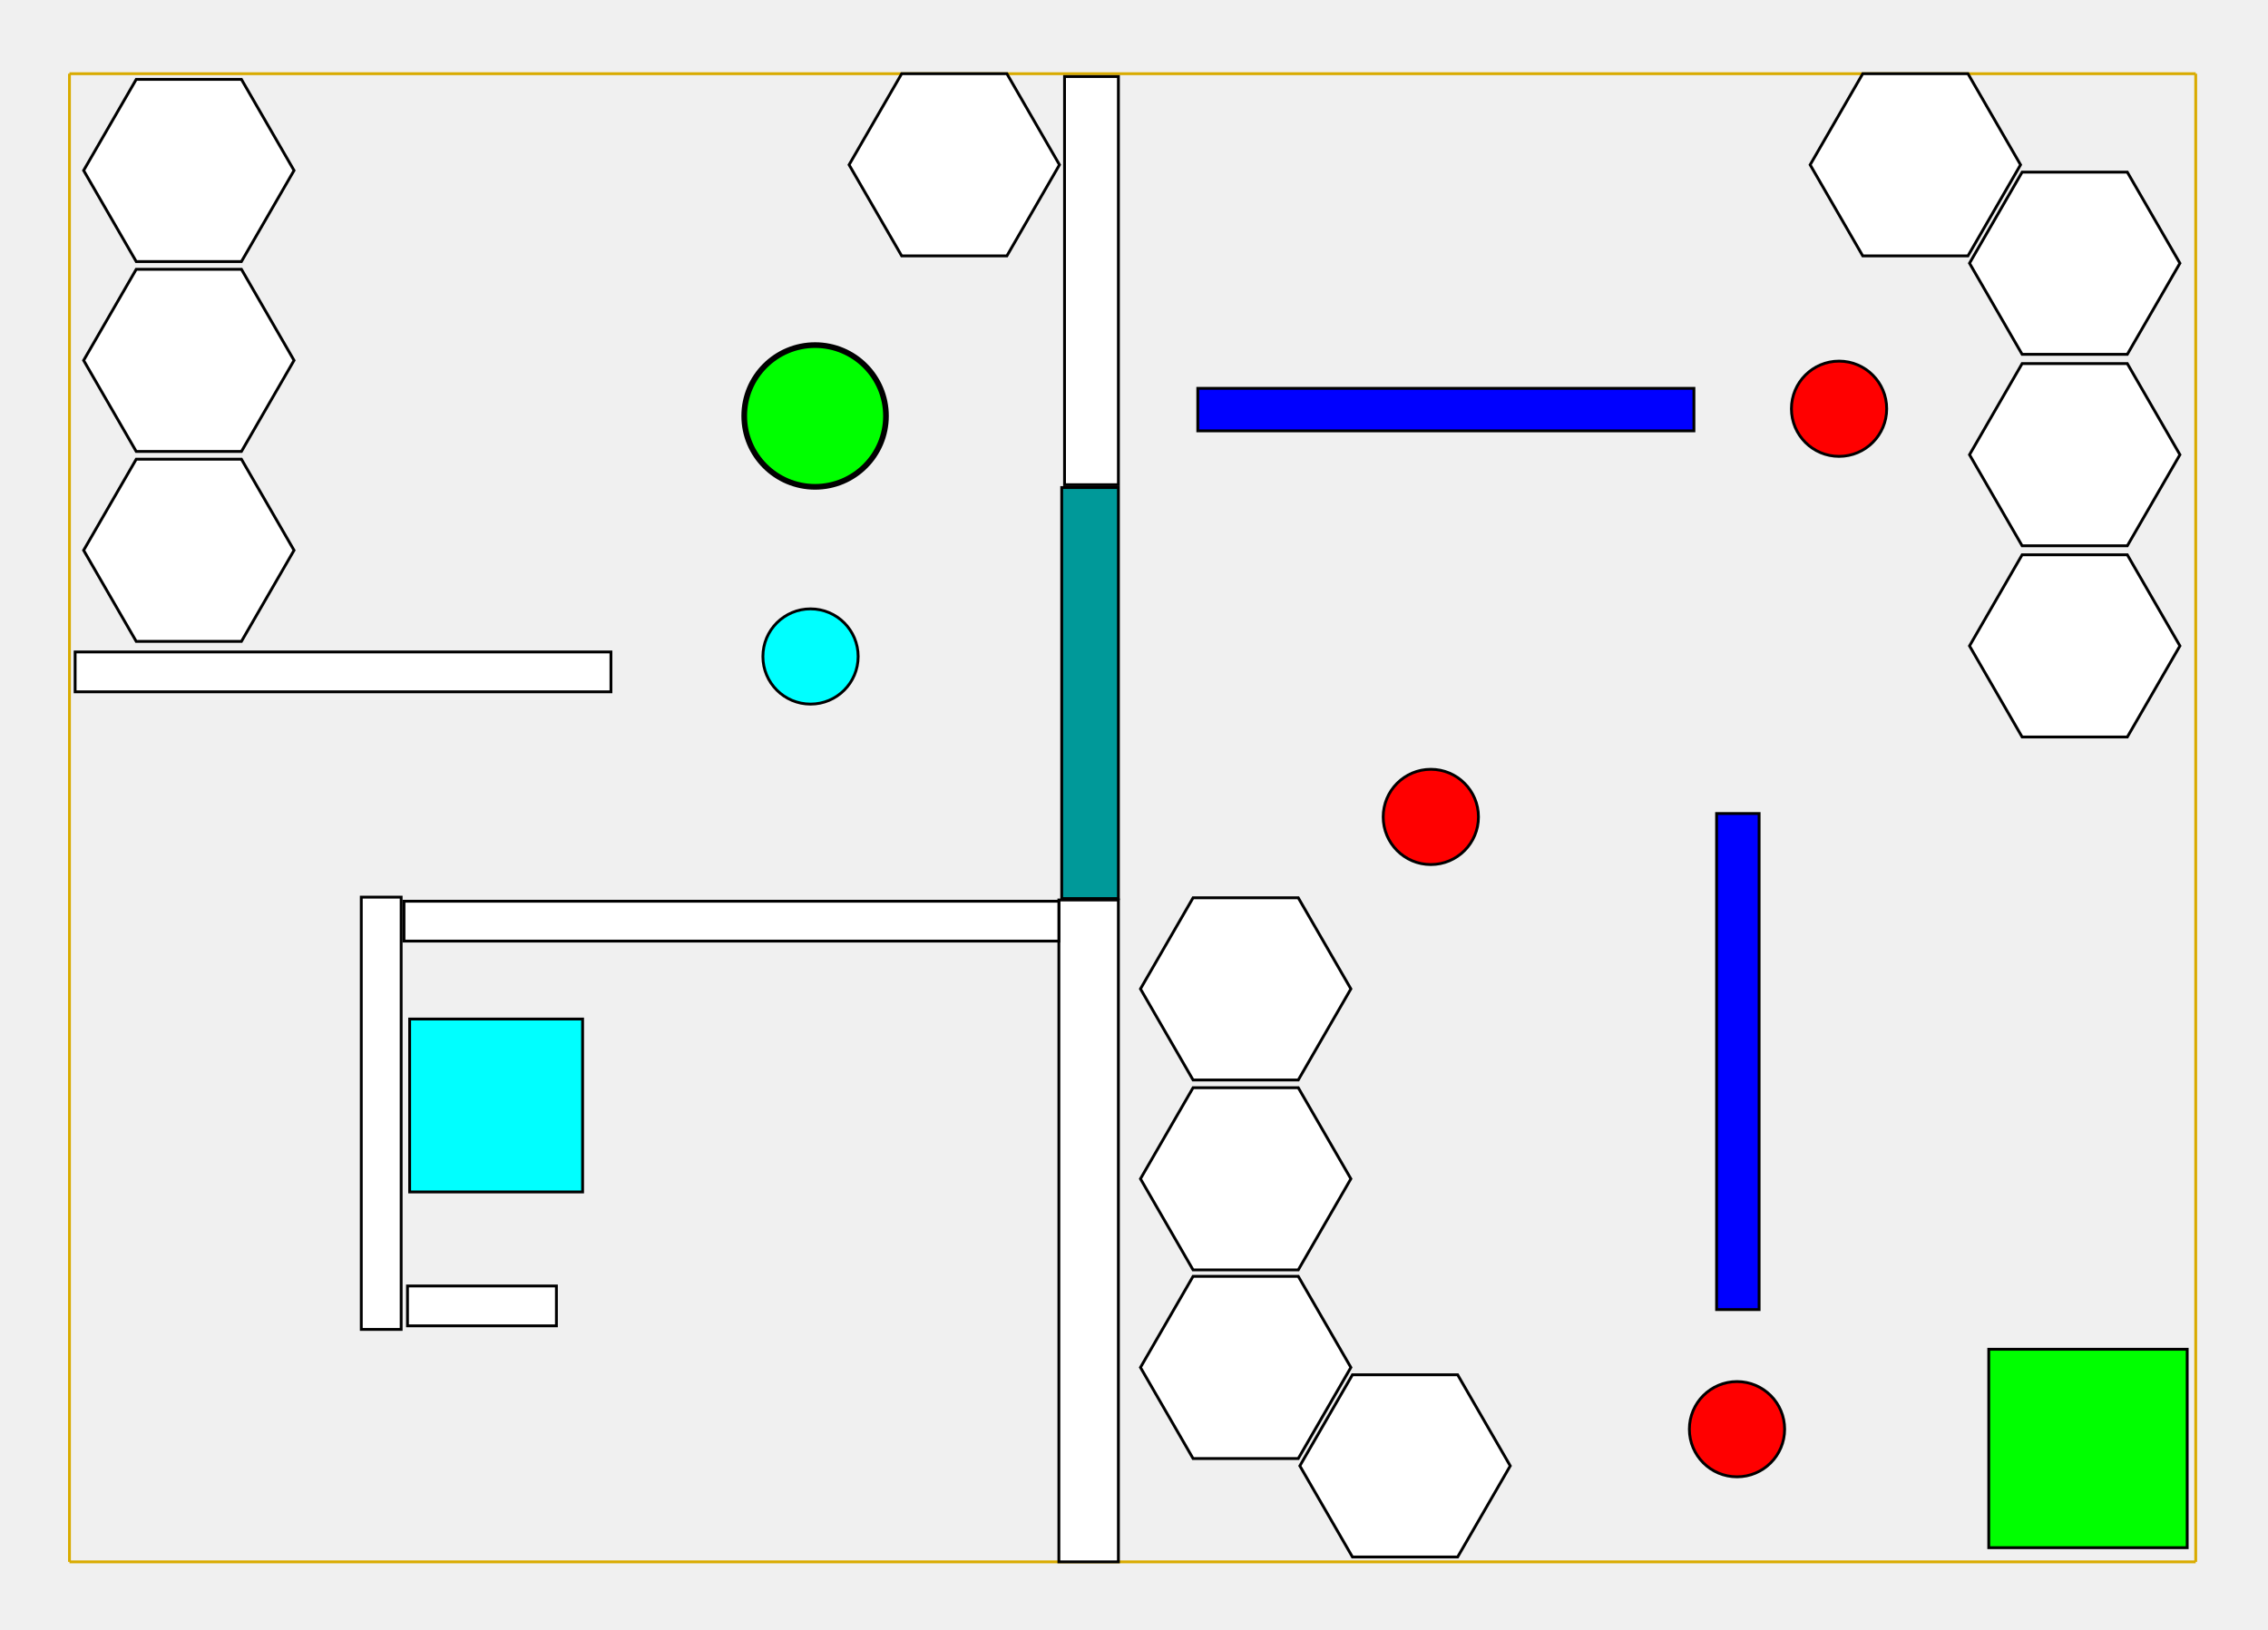
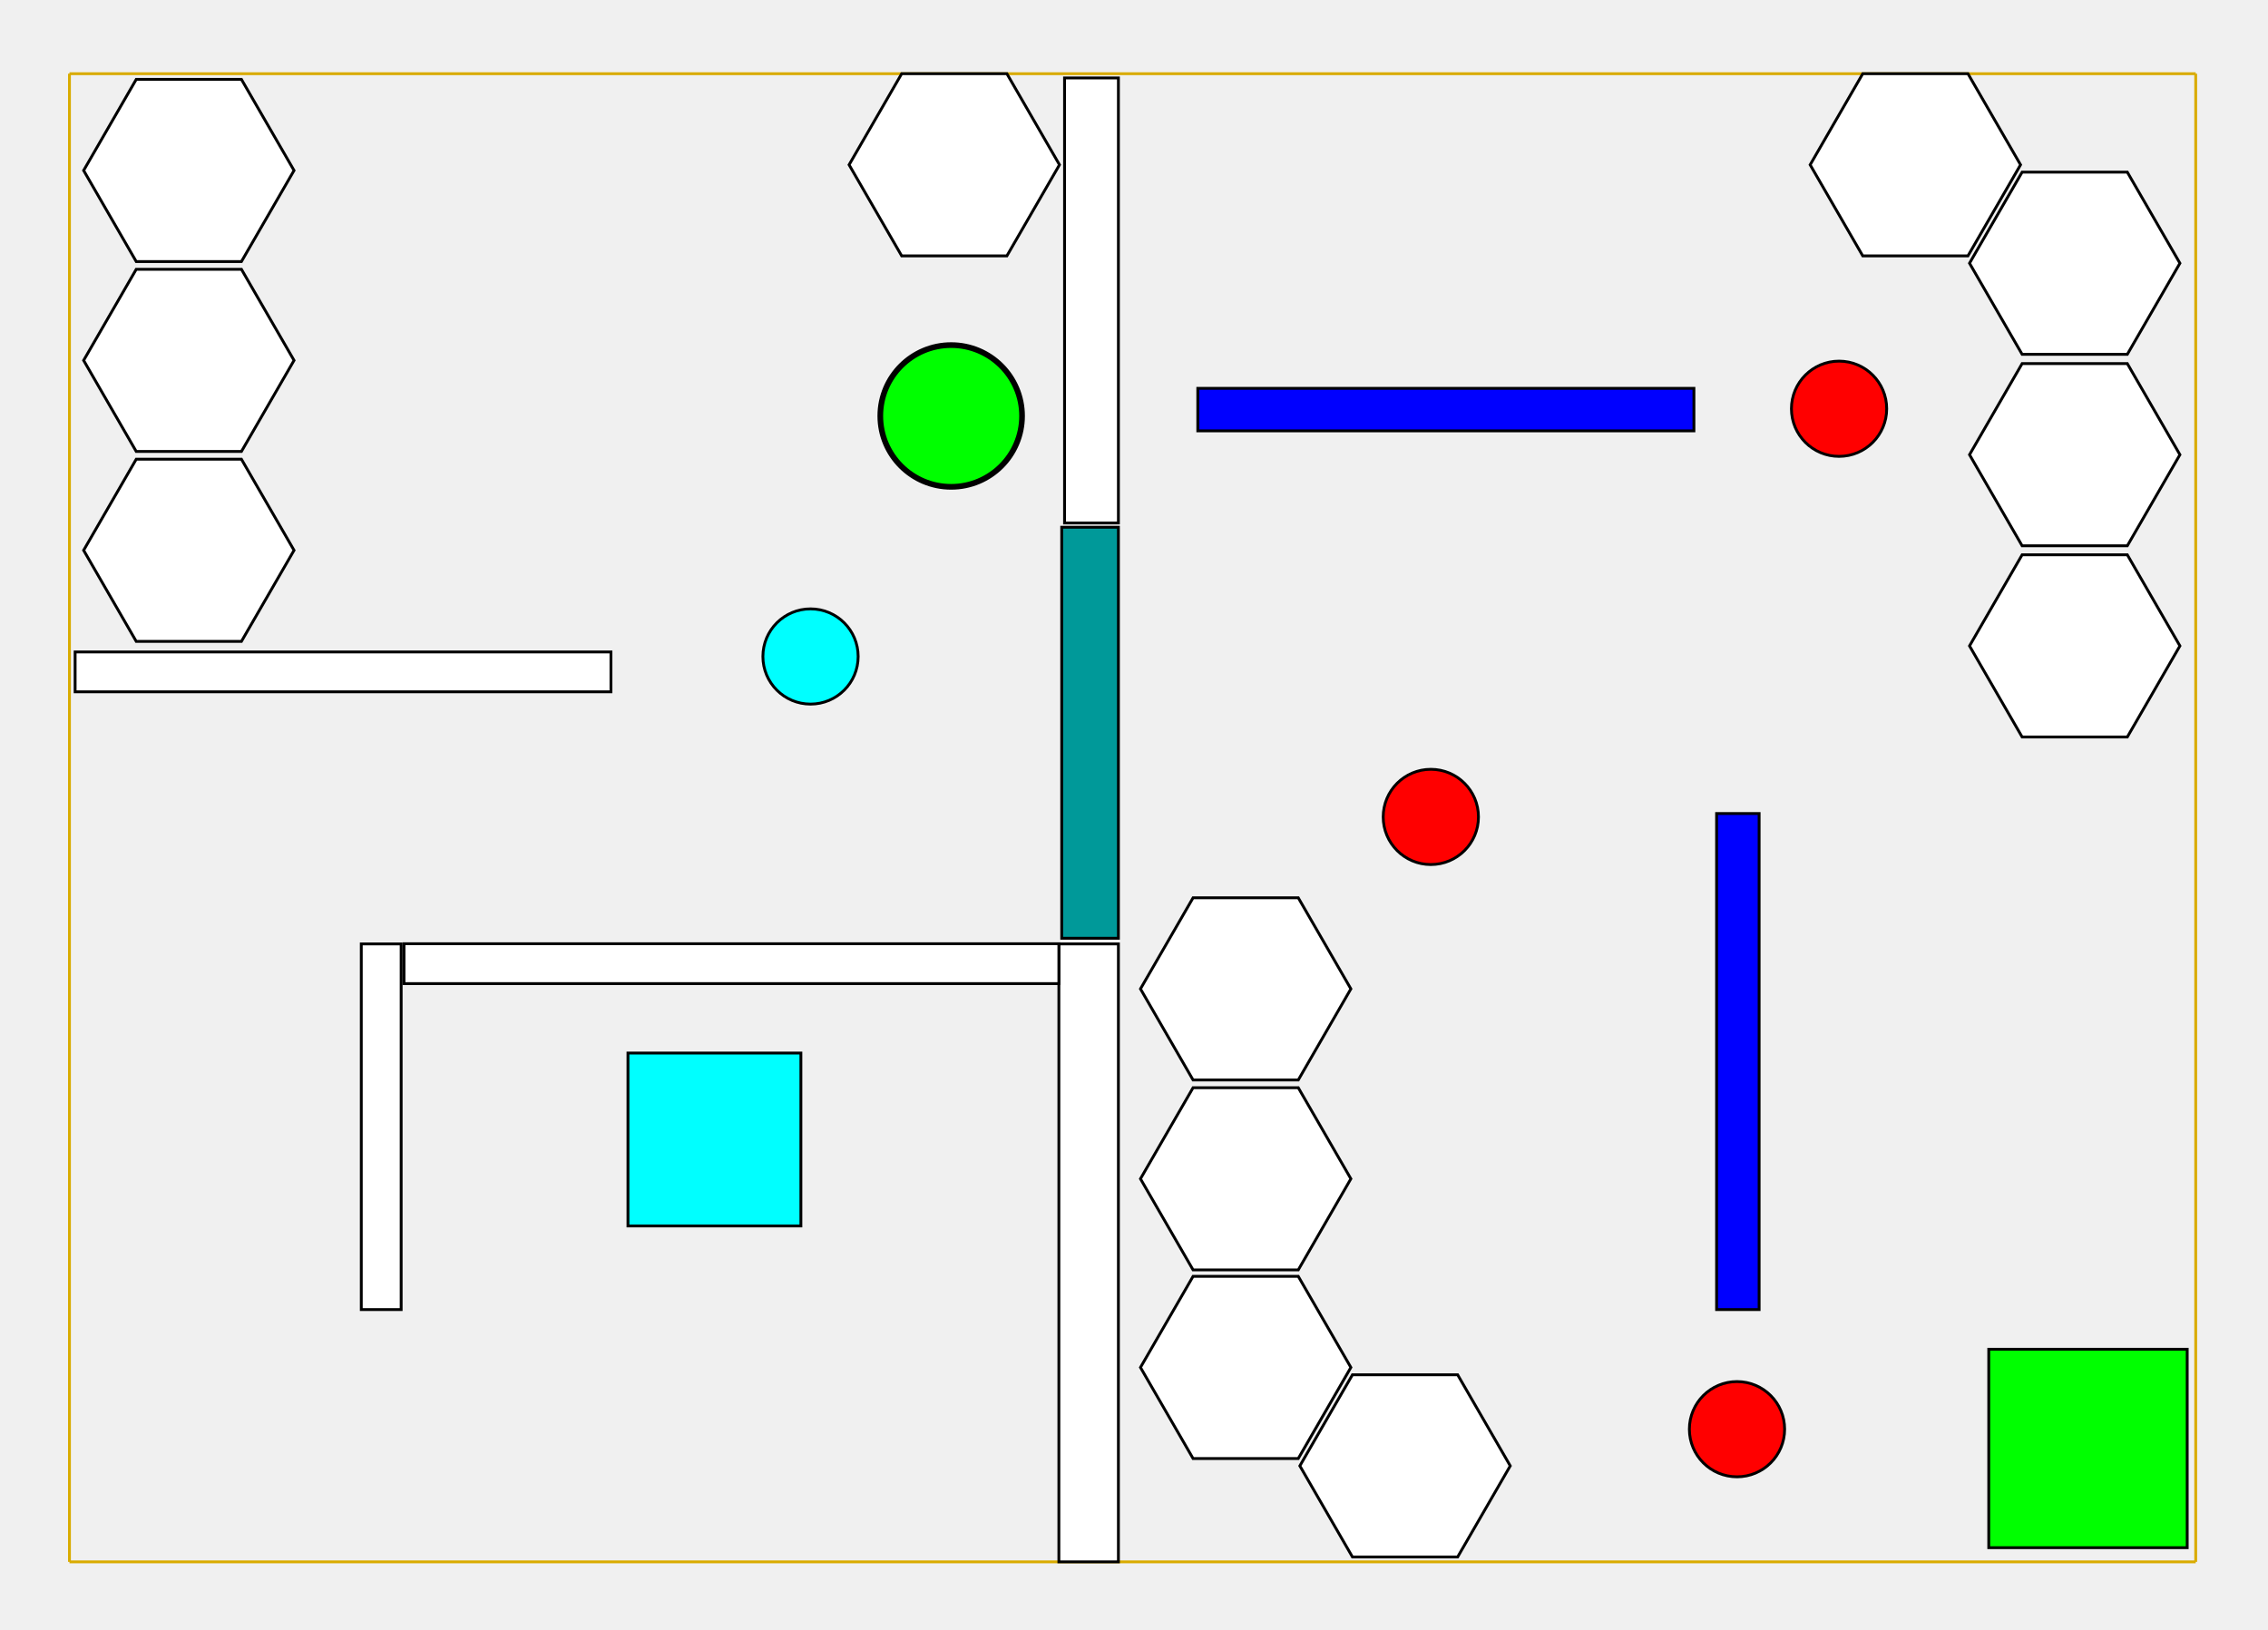
<svg xmlns="http://www.w3.org/2000/svg" version="1.1" id="Layer_1" x="0px" y="0px" width="800px" height="575px" viewBox="0 0 800 575" enable-background="new 0 0 800 575" xml:space="preserve">
-   <circle fill="#00FF00" stroke="#000000" stroke-width="2" cx="287.514" cy="146.745" r="25" />
+   <circle fill="#00FF00" stroke="#000000" stroke-width="2" cx="335.514" cy="146.745" r="25" />
  <circle fill="#FF0000" stroke="#000000" cx="648.7" cy="144.2" r="16.8" />
  <circle fill="#00FFFF" stroke="#000000" cx="285.9" cy="231.6" r="16.8" />
  <rect x="701.5" y="476" fill="#00FF00" stroke="#000000" width="70" height="70" />
  <g>
    <line fill="none" stroke="#D9AB00" x1="24.5" y1="26" x2="24.5" y2="551" />
    <line fill="none" stroke="#D9AB00" x1="774.5" y1="26" x2="774.5" y2="551" />
    <line fill="none" stroke="#D9AB00" x1="24.5" y1="551" x2="774.5" y2="551" />
    <line fill="none" stroke="#D9AB00" x1="24.5" y1="26" x2="774.5" y2="26" />
  </g>
-   <rect x="375.5" y="27" fill="#FFFFFF" stroke="#000000" width="19" height="144" />
-   <rect x="373.5" y="317.5" fill="#FFFFFF" stroke="#000000" width="21" height="233.5" />
-   <rect x="144.5" y="359.5" fill="#00FFFF" stroke="#000000" width="61" height="61" />
-   <rect x="374.5" y="172" fill="#009999" stroke="#000000" width="20" height="145" />
-   <rect x="127.438" y="316.5" fill="#FFFFFF" stroke="#000000" width="14.063" height="152.5" />
-   <rect x="142.5" y="317.938" fill="#FFFFFF" stroke="#000000" width="231" height="14.063" />
+   <rect x="375.5" y="27.5" fill="#FFFFFF" stroke="#000000" width="19" height="157" />
+   <rect x="373.5" y="333" fill="#FFFFFF" stroke="#000000" width="21" height="218" />
+   <rect x="221.5" y="371.5" fill="#00FFFF" stroke="#000000" width="61" height="61" />
+   <rect x="374.5" y="186" fill="#009999" stroke="#000000" width="20" height="145" />
+   <rect x="127.438" y="333" fill="#FFFFFF" stroke="#000000" width="14.063" height="129" />
+   <rect x="142.5" y="332.938" fill="#FFFFFF" stroke="#000000" width="231" height="14.063" />
  <rect x="422.5" y="137" fill="#0000FF" stroke="#000000" width="175" height="15" />
  <rect x="605.5" y="287" fill="#0000FF" stroke="#000000" width="15" height="175" />
  <rect x="26.5" y="230" fill="#FFFFFF" stroke="#000000" width="189" height="14.063" />
  <polygon fill="#FFFFFF" stroke="#000000" points="420.838,514.547 402.283,482.41 420.838,450.273 457.945,450.273 476.5,482.41   457.945,514.547 " />
  <polygon fill="#FFFFFF" stroke="#000000" points="420.838,381 402.283,348.863 420.838,316.727 457.945,316.727 476.5,348.863   457.945,381 " />
  <polygon fill="#FFFFFF" stroke="#000000" points="420.838,448 402.283,415.863 420.838,383.727 457.945,383.727 476.5,415.863   457.945,448 " />
  <polygon fill="#FFFFFF" stroke="#000000" points="477.055,549.273 458.5,517.137 477.055,485 514.162,485 532.717,517.137   514.162,549.273 " />
  <polygon fill="#FFFFFF" stroke="#000000" points="750.379,60.727 768.934,92.863 750.379,125 713.271,125 694.717,92.863   713.271,60.727 " />
  <polygon fill="#FFFFFF" stroke="#000000" points="750.379,195.727 768.934,227.863 750.379,260 713.271,260 694.717,227.863   713.271,195.727 " />
  <polygon fill="#FFFFFF" stroke="#000000" points="750.379,128.273 768.934,160.41 750.379,192.547 713.271,192.547 694.717,160.41   713.271,128.273 " />
  <polygon fill="#FFFFFF" stroke="#000000" points="694.162,26 712.717,58.137 694.162,90.273 657.055,90.273 638.5,58.137   657.055,26 " />
  <circle fill="#FF0000" stroke="#000000" cx="504.7" cy="288.2" r="16.8" />
  <circle fill="#FF0000" stroke="#000000" cx="612.7" cy="504.2" r="16.8" />
  <polygon fill="#FFFFFF" stroke="#000000" points="355.162,26 373.717,58.137 355.162,90.273 318.055,90.273 299.5,58.137   318.055,26 " />
  <polygon fill="#FFFFFF" stroke="#000000" points="85.162,28 103.717,60.137 85.162,92.273 48.055,92.273 29.5,60.137 48.055,28 " />
  <polygon fill="#FFFFFF" stroke="#000000" points="85.162,95 103.717,127.137 85.162,159.273 48.055,159.273 29.5,127.137 48.055,95   " />
  <polygon fill="#FFFFFF" stroke="#000000" points="85.162,162 103.717,194.137 85.162,226.273 48.055,226.273 29.5,194.137   48.055,162 " />
-   <rect x="143.734" y="453.672" fill="#FFFFFF" stroke="#000000" width="52.531" height="14.063" />
</svg>
